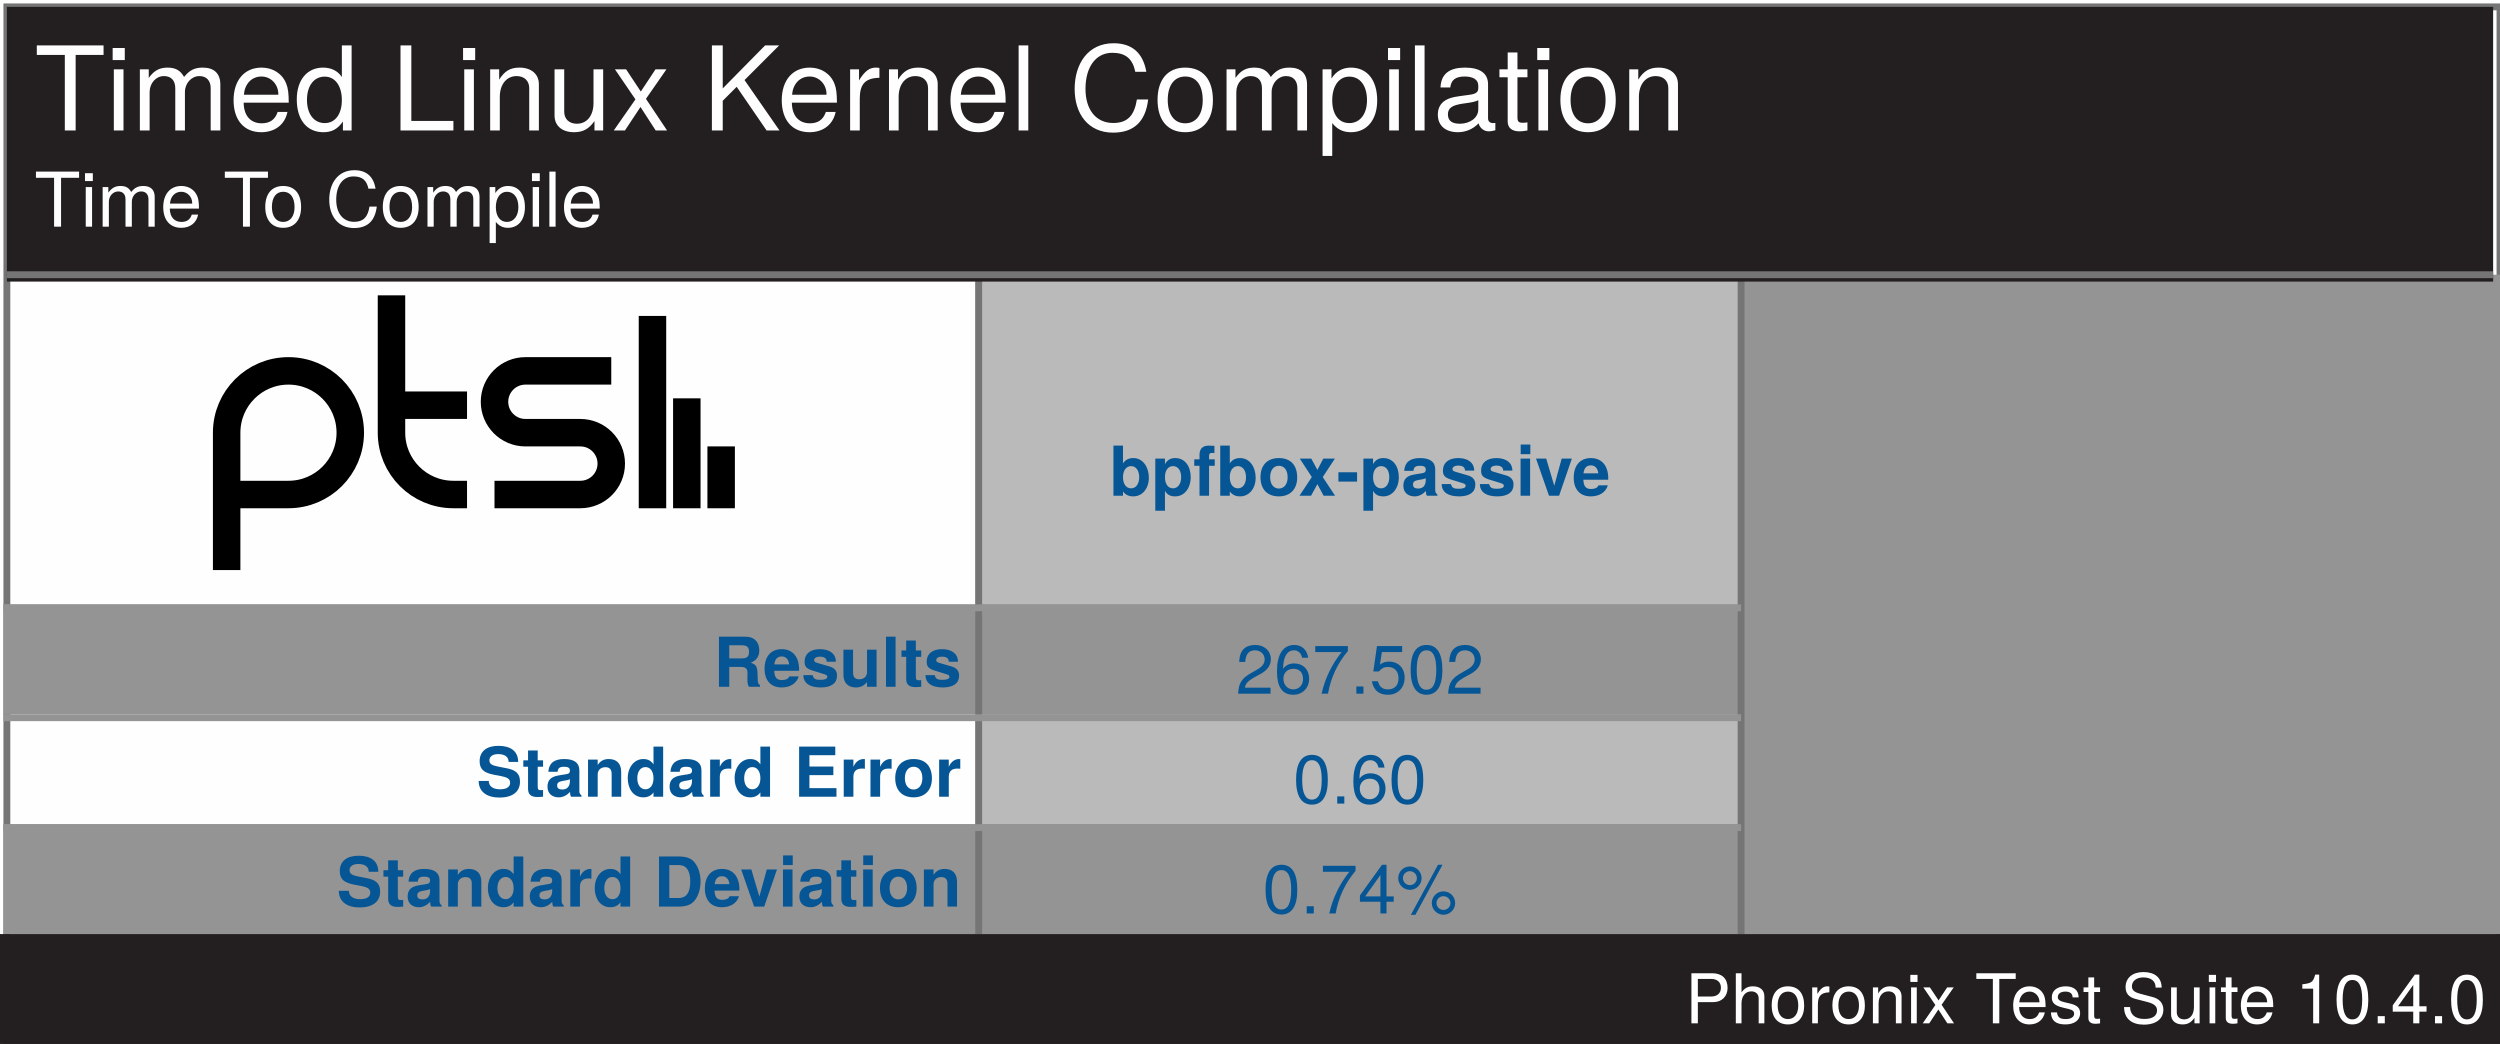
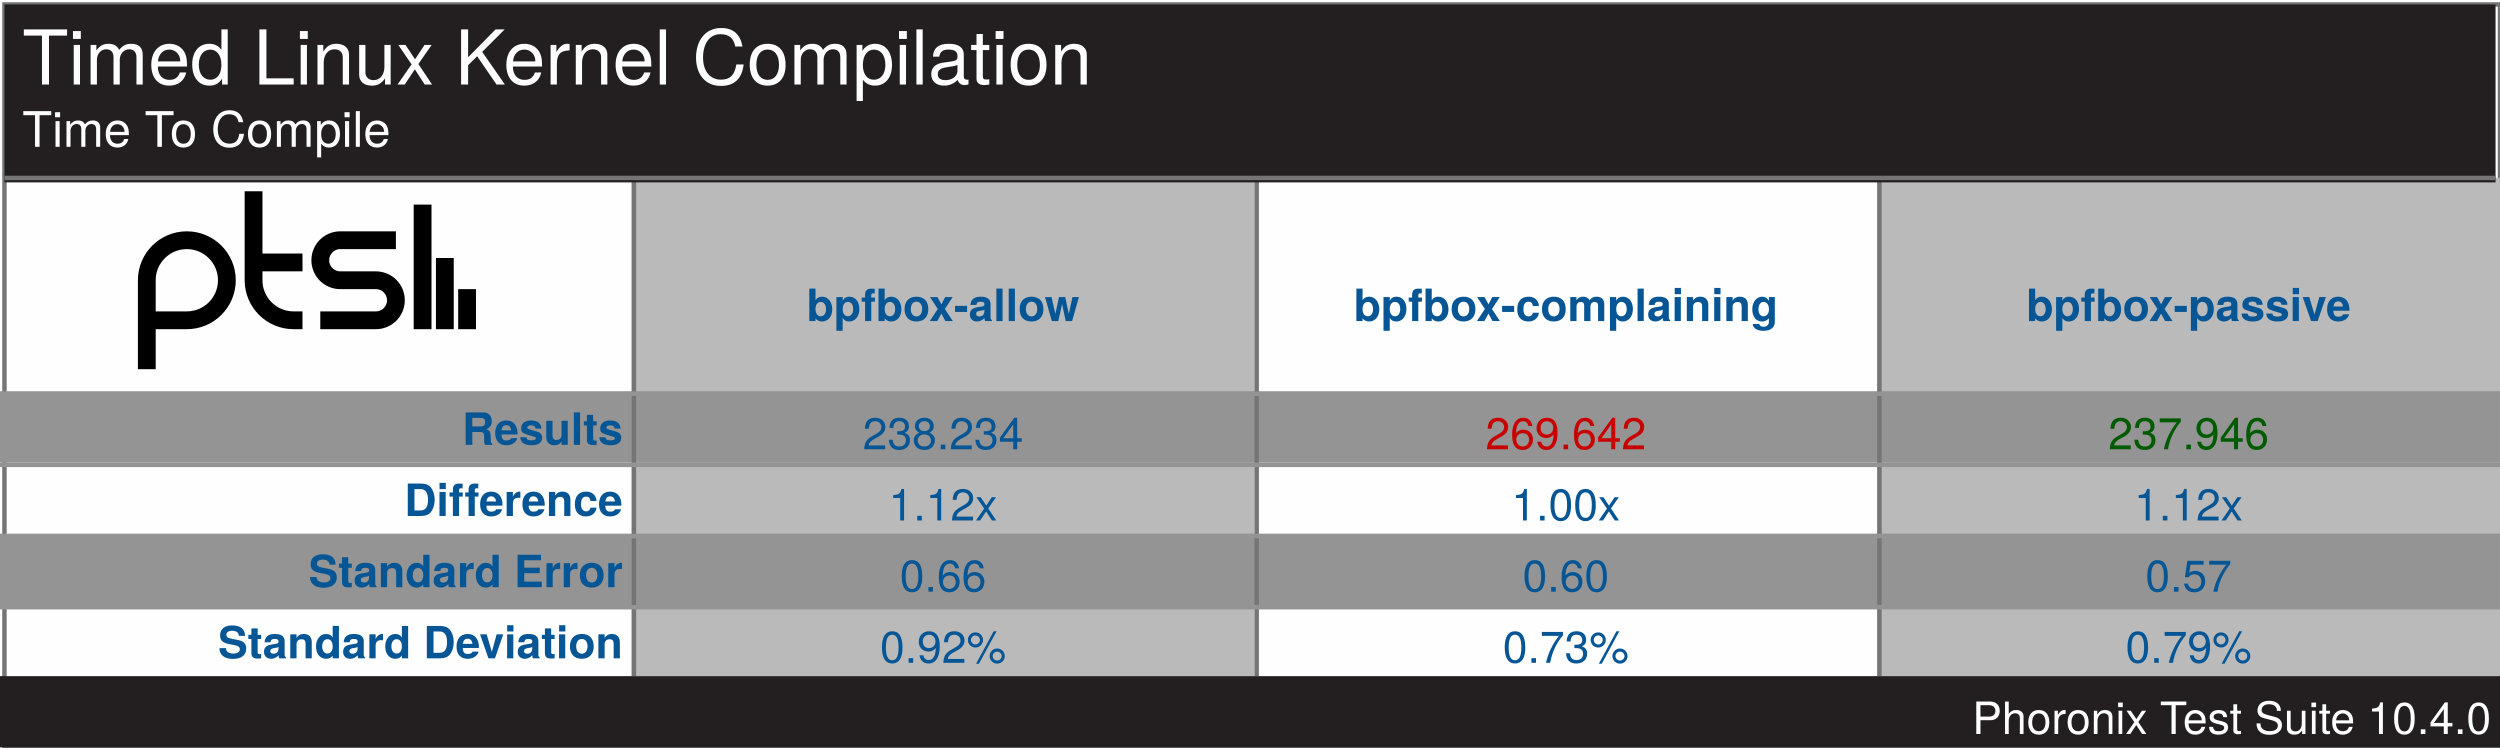
- <svg xmlns="http://www.w3.org/2000/svg" version="1.1" font-family="sans-serif, droid-sans, helvetica, verdana, tahoma" viewbox="0 0 364 152" width="364" height="152" preserveAspectRatio="xMinYMin meet">
-   <rect x="0" y="0" width="364" height="152" fill="#FEFEFE" />
-   <rect x="1" y="1" width="363" height="151" fill="#FEFEFE" stroke="#757575" stroke-width="1" />
+ <svg xmlns="http://www.w3.org/2000/svg" version="1.1" font-family="sans-serif, droid-sans, helvetica, verdana, tahoma" viewbox="0 0 562 168" width="562" height="168" preserveAspectRatio="xMinYMin meet">
+   <rect x="0" y="0" width="562" height="168" fill="#FEFEFE" />
+   <rect x="1" y="1" width="561" height="167" fill="#FEFEFE" stroke="#757575" stroke-width="1" />
  <path d="m74 22v9m-5-16v16m-5-28v28m-23-2h12.5c2.485 0 4.5-2.015 4.5-4.5s-2.015-4.5-4.5-4.5h-8c-2.485 0-4.5-2.015-4.5-4.5s2.015-4.5 4.5-4.5h12.5m-21 5h-11m11 13h-2c-4.971 0-9-4.029-9-9v-20m-24 40v-20c0-4.971 4.029-9 9-9 4.971 0 9 4.029 9 9s-4.029 9-9 9h-9" stroke="#000000" stroke-width="4" fill="none" transform="translate(31,43)" />
-   <line x1="142" y1="88" x2="253" y2="88" stroke="#BABABA" stroke-width="96" stroke-dasharray="111,111" />
-   <rect x="253" y="40" width="111" height="96" fill="#949494" />
-   <line x1="127" y1="88" x2="127" y2="136" stroke="#949494" stroke-width="253" stroke-dasharray="16,16" />
-   <line x1="142" y1="88" x2="364" y2="88" stroke="#757575" stroke-width="96" stroke-dasharray="1,110" />
-   <rect x="1" y="1" width="362" height="40" fill="#231f20" />
+   <line x1="142" y1="96" x2="562" y2="96" stroke="#BABABA" stroke-width="112" stroke-dasharray="140,140" />
+   <line x1="281" y1="88" x2="281" y2="152" stroke="#949494" stroke-width="562" stroke-dasharray="16,16" />
+   <line x1="142" y1="96" x2="562" y2="96" stroke="#757575" stroke-width="112" stroke-dasharray="1,139" />
+   <rect x="1" y="1" width="560" height="40" fill="#231f20" />
  <text x="5" y="19" font-size="17" fill="#FEFEFE" text-anchor="start">Timed Linux Kernel Compilation</text>
  <text x="5" y="33" font-size="11" fill="#FEFEFE" text-anchor="start">Time To Compile</text>
-   <line x1="1" y1="40" x2="363" y2="40" stroke="#757575" stroke-width="1" />
+   <line x1="1" y1="40" x2="561" y2="40" stroke="#757575" stroke-width="1" />
  <g font-size="10" font-weight="bold" fill="#065695" text-anchor="end">
    <text x="140" y="100">Results</text>
-     <text x="140" y="116">Standard Error</text>
-     <text x="140" y="132">Standard Deviation</text>
+     <text x="140" y="116">Difference</text>
+     <text x="140" y="132">Standard Error</text>
+     <text x="140" y="148">Standard Deviation</text>
  </g>
  <g font-size="10" fill="#065695" font-weight="bold" text-anchor="middle" dominant-baseline="text-before-edge">
-     <text x="198" y="64">bpfbox-passive</text>
+     <text x="212" y="64">bpfbox-allow</text>
+     <text x="352" y="64">bpfbox-complaining</text>
+     <text x="492" y="64">bpfbox-passive</text>
  </g>
  <g fill="#BABABA" />
  <g text-anchor="middle" font-size="10" fill="#065695">
-     <text x="198" y="101">267.502</text>
-     <text x="198" y="117">0.60</text>
-     <text x="198" y="133">0.74%</text>
+     <text x="212" y="101">238.234</text>
+     <text x="212" y="117">1.12x</text>
+     <text x="212" y="133">0.66</text>
+     <text x="212" y="149">0.92%</text>
+     <text x="352" y="101" fill="#C80000">269.642</text>
+     <text x="352" y="117">1.00x</text>
+     <text x="352" y="133">0.60</text>
+     <text x="352" y="149">0.73%</text>
+     <text x="492" y="101" fill="#005a00">237.946</text>
+     <text x="492" y="117">1.12x</text>
+     <text x="492" y="133">0.57</text>
+     <text x="492" y="149">0.79%</text>
  </g>
-   <line x1="127" y1="88" x2="127" y2="136" stroke="#949494" stroke-width="253" stroke-dasharray="1,15" />
-   <rect x="0" y="136" width="364" height="16" fill="#231f20" />
-   <text x="362" y="149" font-size="10" fill="#FFFFFF" text-anchor="end">Phoronix Test Suite 10.4.0</text>
+   <line x1="281" y1="88" x2="281" y2="152" stroke="#949494" stroke-width="562" stroke-dasharray="1,15" />
+   <rect x="0" y="152" width="562" height="16" fill="#231f20" />
+   <text x="560" y="165" font-size="10" fill="#FFFFFF" text-anchor="end">Phoronix Test Suite 10.4.0</text>
</svg>
